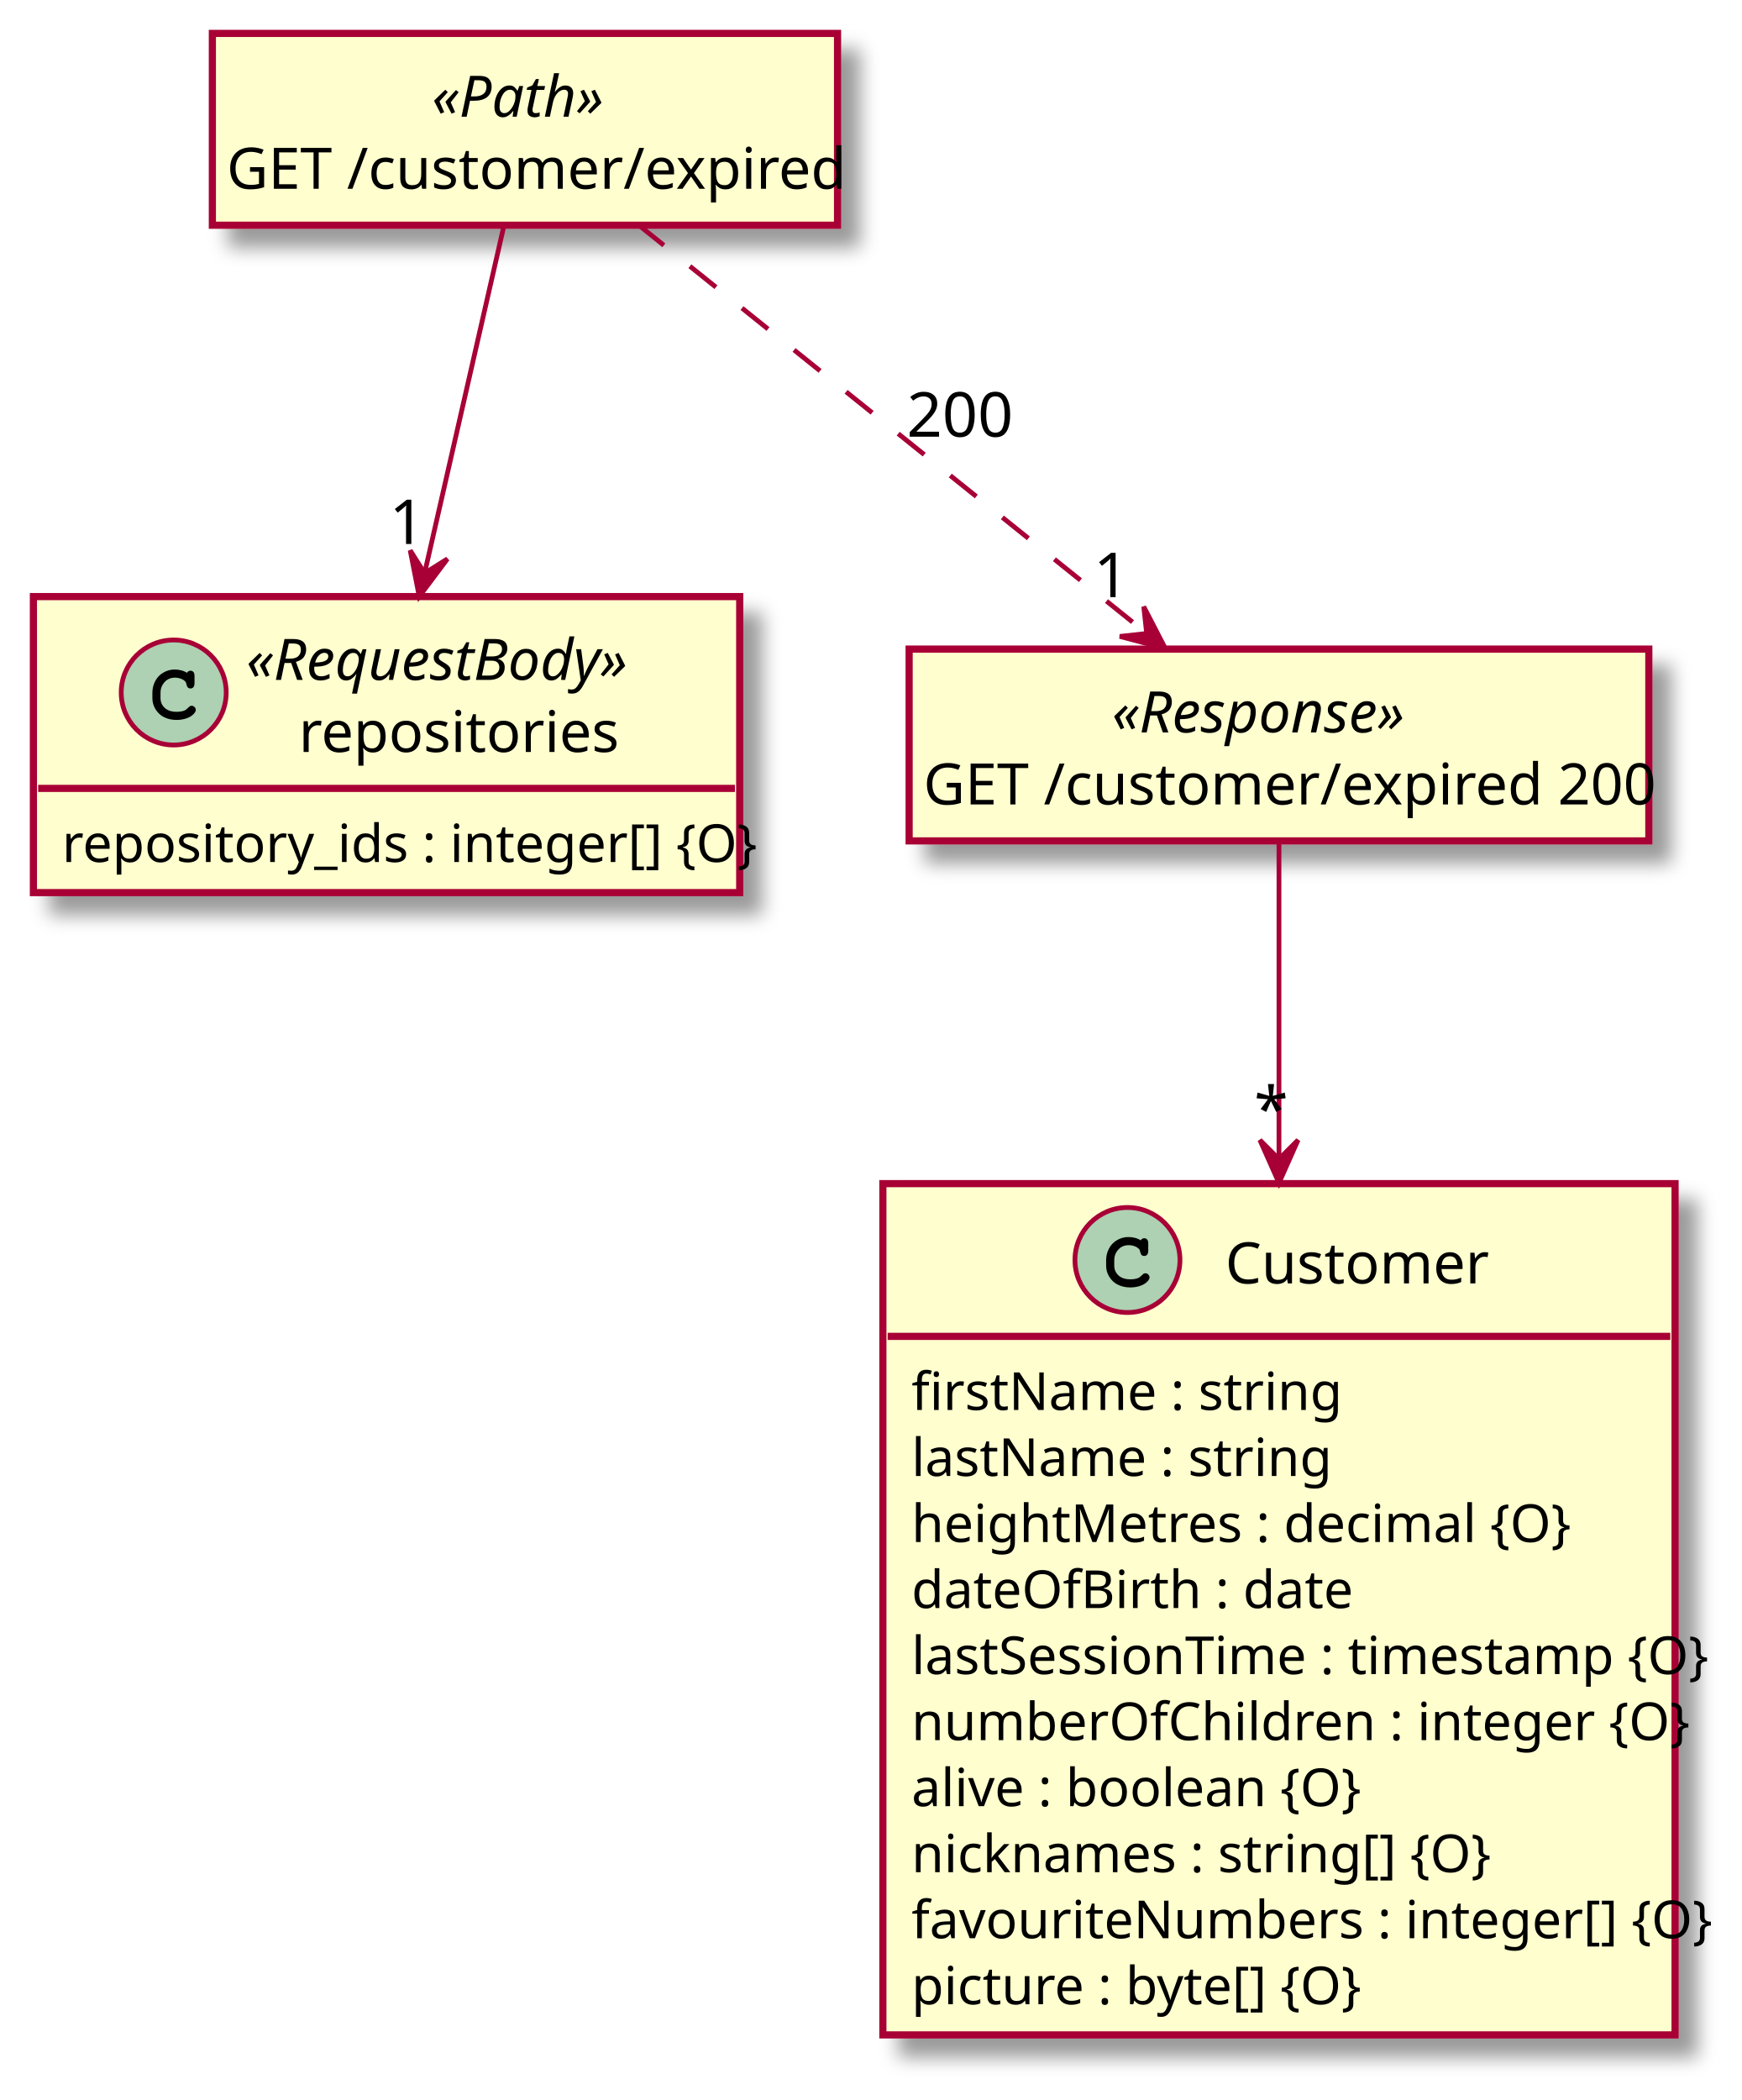
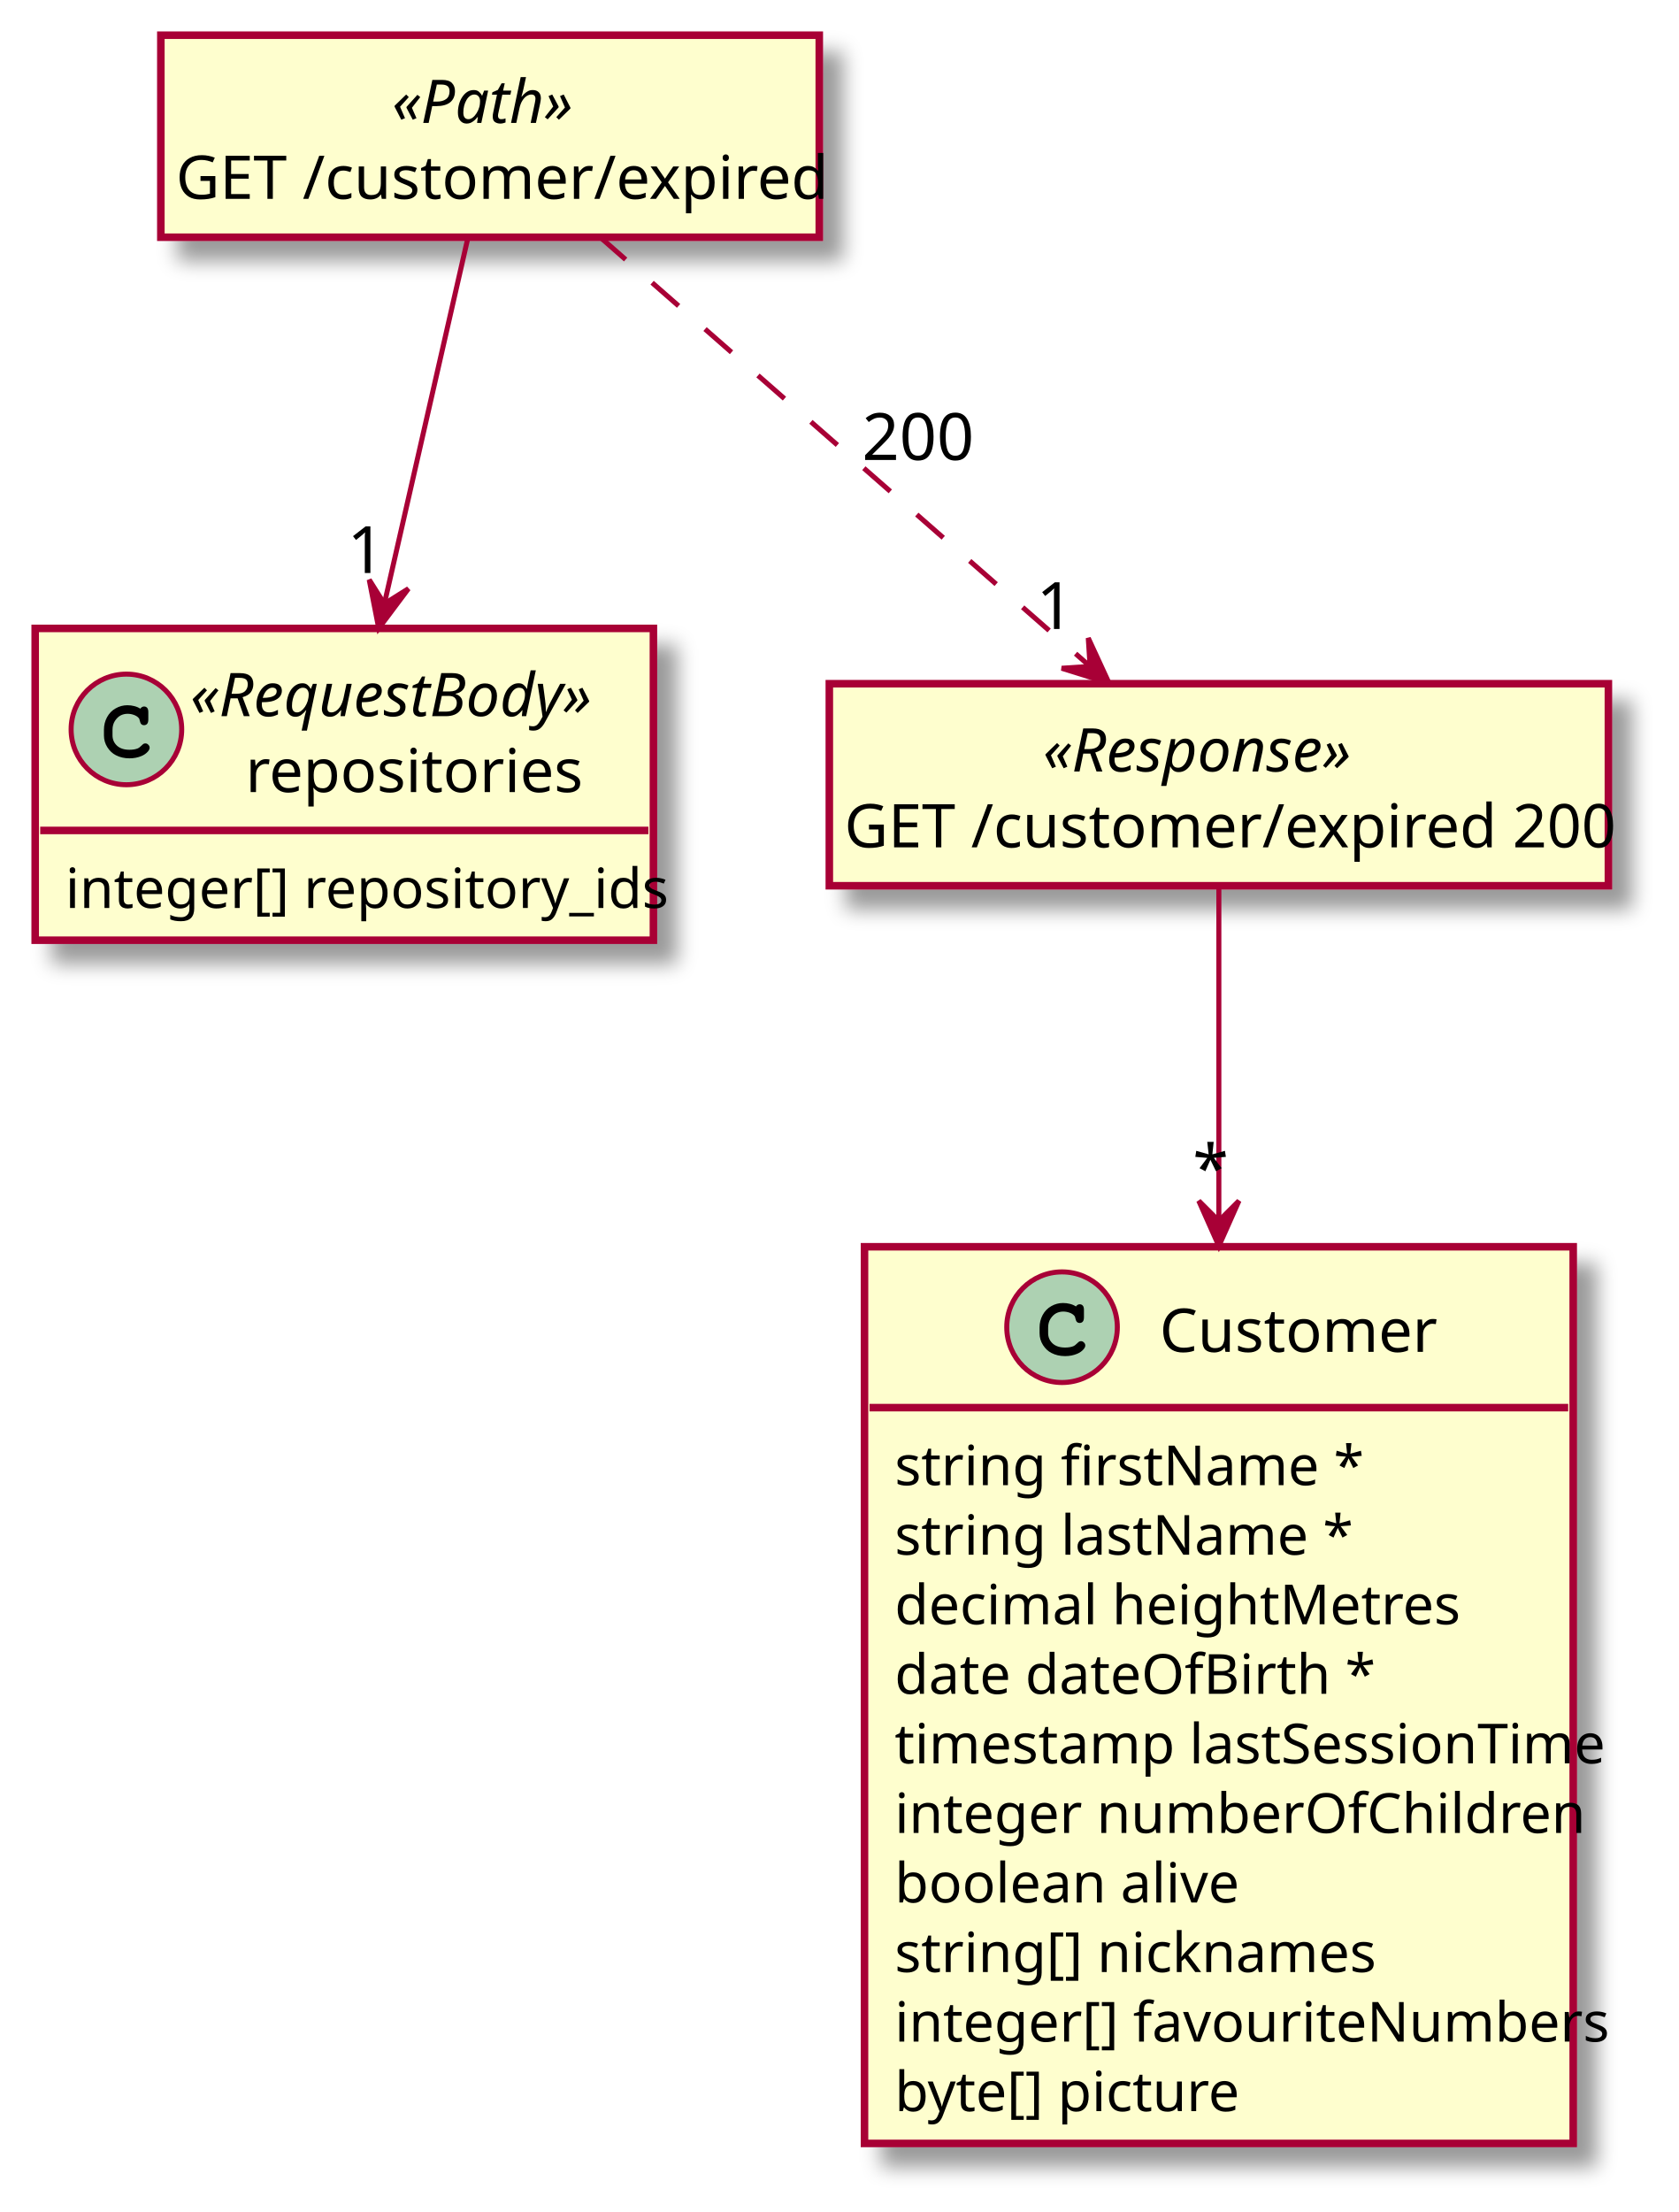
- <svg xmlns="http://www.w3.org/2000/svg" contentScriptType="application/ecmascript" contentStyleType="text/css" height="440px" preserveAspectRatio="none" style="width:365px;height:440px;background:#FFFFFF;" version="1.1" viewBox="0 0 365 440" width="365px" zoomAndPan="magnify">
+ <svg xmlns="http://www.w3.org/2000/svg" contentScriptType="application/ecmascript" contentStyleType="text/css" height="440px" preserveAspectRatio="none" style="width:334px;height:440px;background:#FFFFFF;" version="1.1" viewBox="0 0 334 440" width="334px" zoomAndPan="magnify">
  <defs>
-     <filter height="300%" id="f1q4sj3b523hjy" width="300%" x="-1" y="-1">
+     <filter height="300%" id="fcleqynesmdjg" width="300%" x="-1" y="-1">
      <feGaussianBlur result="blurOut" stdDeviation="2.0" />
      <feColorMatrix in="blurOut" result="blurOut2" type="matrix" values="0 0 0 0 0 0 0 0 0 0 0 0 0 0 0 0 0 0 .4 0" />
      <feOffset dx="4.0" dy="4.0" in="blurOut2" result="blurOut3" />
      <feBlend in="SourceGraphic" in2="blurOut3" mode="normal" />
    </filter>
  </defs>
  <g>
-     <rect codeLine="8" fill="#FEFECE" filter="url(#f1q4sj3b523hjy)" height="178.359" id="Customer" style="stroke:#A80036;stroke-width:1.5;" width="166" x="185" y="248" />
-     <ellipse cx="236.25" cy="264" fill="#ADD1B2" rx="11" ry="11" style="stroke:#A80036;stroke-width:1.0;" />
-     <path d="M239.016,259.875 Q239.172,259.656 239.359,259.547 Q239.547,259.438 239.766,259.438 Q240.141,259.438 240.375,259.703 Q240.609,259.953 240.609,260.562 L240.609,262.016 Q240.609,262.625 240.375,262.891 Q240.141,263.156 239.766,263.156 Q239.422,263.156 239.219,262.953 Q239.016,262.766 238.906,262.25 Q238.859,261.891 238.672,261.703 Q238.344,261.328 237.734,261.109 Q237.125,260.891 236.5,260.891 Q235.734,260.891 235.094,261.219 Q234.469,261.547 233.969,262.297 Q233.484,263.047 233.484,264.078 L233.484,265.172 Q233.484,266.406 234.375,267.234 Q235.266,268.047 236.859,268.047 Q237.797,268.047 238.453,267.797 Q238.844,267.641 239.266,267.203 Q239.531,266.938 239.672,266.859 Q239.828,266.781 240.031,266.781 Q240.359,266.781 240.609,267.047 Q240.875,267.297 240.875,267.641 Q240.875,267.984 240.531,268.391 Q240.031,268.969 239.234,269.297 Q238.156,269.75 236.859,269.75 Q235.344,269.75 234.141,269.125 Q233.156,268.625 232.469,267.562 Q231.781,266.484 231.781,265.203 L231.781,264.047 Q231.781,262.719 232.391,261.578 Q233.016,260.422 234.109,259.812 Q235.203,259.188 236.438,259.188 Q237.172,259.188 237.812,259.359 Q238.469,259.516 239.016,259.875 Z " fill="#000000" />
-     <text fill="#000000" font-family="sans-serif" font-size="12" lengthAdjust="spacing" textLength="55" x="256.75" y="268.91">Customer
+     <rect codeLine="8" fill="#FEFECE" filter="url(#fcleqynesmdjg)" height="178.359" id="Customer" style="stroke:#A80036;stroke-width:1.5;" width="141" x="172" y="248" />
+     <ellipse cx="211.3" cy="264" fill="#ADD1B2" rx="11" ry="11" style="stroke:#A80036;stroke-width:1.0;" />
+     <path d="M214.066,259.875 Q214.222,259.656 214.409,259.547 Q214.597,259.438 214.816,259.438 Q215.191,259.438 215.425,259.703 Q215.659,259.953 215.659,260.562 L215.659,262.016 Q215.659,262.625 215.425,262.891 Q215.191,263.156 214.816,263.156 Q214.472,263.156 214.269,262.953 Q214.066,262.766 213.956,262.25 Q213.909,261.891 213.722,261.703 Q213.394,261.328 212.784,261.109 Q212.175,260.891 211.55,260.891 Q210.784,260.891 210.144,261.219 Q209.519,261.547 209.019,262.297 Q208.534,263.047 208.534,264.078 L208.534,265.172 Q208.534,266.406 209.425,267.234 Q210.316,268.047 211.909,268.047 Q212.847,268.047 213.503,267.797 Q213.894,267.641 214.316,267.203 Q214.581,266.938 214.722,266.859 Q214.878,266.781 215.081,266.781 Q215.409,266.781 215.659,267.047 Q215.925,267.297 215.925,267.641 Q215.925,267.984 215.581,268.391 Q215.081,268.969 214.284,269.297 Q213.206,269.75 211.909,269.75 Q210.394,269.75 209.191,269.125 Q208.206,268.625 207.519,267.562 Q206.831,266.484 206.831,265.203 L206.831,264.047 Q206.831,262.719 207.441,261.578 Q208.066,260.422 209.159,259.812 Q210.253,259.188 211.488,259.188 Q212.222,259.188 212.863,259.359 Q213.519,259.516 214.066,259.875 Z " fill="#000000" />
+     <text fill="#000000" font-family="sans-serif" font-size="12" lengthAdjust="spacing" textLength="55" x="230.7" y="268.91">Customer
        </text>
-     <line style="stroke:#A80036;stroke-width:1.5;" x1="186" x2="350" y1="280" y2="280" />
-     <text fill="#000000" font-family="sans-serif" font-size="11" lengthAdjust="spacing" textLength="82" x="191" y="295.419">firstName : string
+     <line style="stroke:#A80036;stroke-width:1.5;" x1="173" x2="312" y1="280" y2="280" />
+     <text fill="#000000" font-family="sans-serif" font-size="11" lengthAdjust="spacing" textLength="83" x="178" y="295.419">string firstName *
        </text>
-     <text fill="#000000" font-family="sans-serif" font-size="11" lengthAdjust="spacing" textLength="80" x="191" y="309.255">lastName : string
+     <text fill="#000000" font-family="sans-serif" font-size="11" lengthAdjust="spacing" textLength="81" x="178" y="309.255">string lastName *
        </text>
-     <text fill="#000000" font-family="sans-serif" font-size="11" lengthAdjust="spacing" textLength="126" x="191" y="323.091">heightMetres : decimal {O}
+     <text fill="#000000" font-family="sans-serif" font-size="11" lengthAdjust="spacing" textLength="101" x="178" y="323.091">decimal heightMetres
        </text>
-     <text fill="#000000" font-family="sans-serif" font-size="11" lengthAdjust="spacing" textLength="85" x="191" y="336.927">dateOfBirth : date
+     <text fill="#000000" font-family="sans-serif" font-size="11" lengthAdjust="spacing" textLength="86" x="178" y="336.927">date dateOfBirth *
        </text>
-     <text fill="#000000" font-family="sans-serif" font-size="11" lengthAdjust="spacing" textLength="154" x="191" y="350.763">lastSessionTime : timestamp {O}
+     <text fill="#000000" font-family="sans-serif" font-size="11" lengthAdjust="spacing" textLength="129" x="178" y="350.763">timestamp lastSessionTime
        </text>
-     <text fill="#000000" font-family="sans-serif" font-size="11" lengthAdjust="spacing" textLength="148" x="191" y="364.599">numberOfChildren : integer {O}
+     <text fill="#000000" font-family="sans-serif" font-size="11" lengthAdjust="spacing" textLength="123" x="178" y="364.599">integer numberOfChildren
        </text>
-     <text fill="#000000" font-family="sans-serif" font-size="11" lengthAdjust="spacing" textLength="88" x="191" y="378.435">alive : boolean {O}
+     <text fill="#000000" font-family="sans-serif" font-size="11" lengthAdjust="spacing" textLength="63" x="178" y="378.435">boolean alive
        </text>
-     <text fill="#000000" font-family="sans-serif" font-size="11" lengthAdjust="spacing" textLength="112" x="191" y="392.271">nicknames : string[] {O}
+     <text fill="#000000" font-family="sans-serif" font-size="11" lengthAdjust="spacing" textLength="87" x="178" y="392.271">string[] nicknames
        </text>
-     <text fill="#000000" font-family="sans-serif" font-size="11" lengthAdjust="spacing" textLength="153" x="191" y="406.106">favouriteNumbers : integer[] {O}
+     <text fill="#000000" font-family="sans-serif" font-size="11" lengthAdjust="spacing" textLength="128" x="178" y="406.106">integer[] favouriteNumbers
        </text>
-     <text fill="#000000" font-family="sans-serif" font-size="11" lengthAdjust="spacing" textLength="88" x="191" y="419.942">picture : byte[] {O}
+     <text fill="#000000" font-family="sans-serif" font-size="11" lengthAdjust="spacing" textLength="63" x="178" y="419.942">byte[] picture
        </text>
-     <rect codeLine="21" fill="#FEFECE" filter="url(#f1q4sj3b523hjy)" height="62.023" id="repositories" style="stroke:#A80036;stroke-width:1.5;" width="148" x="7" y="125" />
-     <ellipse cx="36.4" cy="145.094" fill="#ADD1B2" rx="11" ry="11" style="stroke:#A80036;stroke-width:1.0;" />
-     <path d="M39.166,140.969 Q39.322,140.75 39.509,140.641 Q39.697,140.531 39.916,140.531 Q40.291,140.531 40.525,140.797 Q40.759,141.047 40.759,141.656 L40.759,143.109 Q40.759,143.719 40.525,143.984 Q40.291,144.25 39.916,144.25 Q39.572,144.25 39.369,144.047 Q39.166,143.859 39.056,143.344 Q39.009,142.984 38.822,142.797 Q38.494,142.422 37.884,142.203 Q37.275,141.984 36.65,141.984 Q35.884,141.984 35.244,142.312 Q34.619,142.641 34.119,143.391 Q33.634,144.141 33.634,145.172 L33.634,146.266 Q33.634,147.5 34.525,148.328 Q35.416,149.141 37.009,149.141 Q37.947,149.141 38.603,148.891 Q38.994,148.734 39.416,148.297 Q39.681,148.031 39.822,147.953 Q39.978,147.875 40.181,147.875 Q40.509,147.875 40.759,148.141 Q41.025,148.391 41.025,148.734 Q41.025,149.078 40.681,149.484 Q40.181,150.062 39.384,150.391 Q38.306,150.844 37.009,150.844 Q35.494,150.844 34.291,150.219 Q33.306,149.719 32.619,148.656 Q31.931,147.578 31.931,146.297 L31.931,145.141 Q31.931,143.812 32.541,142.672 Q33.166,141.516 34.259,140.906 Q35.353,140.281 36.587,140.281 Q37.322,140.281 37.962,140.453 Q38.619,140.609 39.166,140.969 Z " fill="#000000" />
-     <text fill="#000000" font-family="sans-serif" font-size="12" font-style="italic" lengthAdjust="spacing" textLength="88" x="51.6" y="142.457">«RequestBody»
+     <rect codeLine="21" fill="#FEFECE" filter="url(#fcleqynesmdjg)" height="62.023" id="repositories" style="stroke:#A80036;stroke-width:1.5;" width="123" x="7" y="125" />
+     <ellipse cx="25.15" cy="145.094" fill="#ADD1B2" rx="11" ry="11" style="stroke:#A80036;stroke-width:1.0;" />
+     <path d="M27.916,140.969 Q28.072,140.75 28.259,140.641 Q28.447,140.531 28.666,140.531 Q29.041,140.531 29.275,140.797 Q29.509,141.047 29.509,141.656 L29.509,143.109 Q29.509,143.719 29.275,143.984 Q29.041,144.25 28.666,144.25 Q28.322,144.25 28.119,144.047 Q27.916,143.859 27.806,143.344 Q27.759,142.984 27.572,142.797 Q27.244,142.422 26.634,142.203 Q26.025,141.984 25.4,141.984 Q24.634,141.984 23.994,142.312 Q23.369,142.641 22.869,143.391 Q22.384,144.141 22.384,145.172 L22.384,146.266 Q22.384,147.5 23.275,148.328 Q24.166,149.141 25.759,149.141 Q26.697,149.141 27.353,148.891 Q27.744,148.734 28.166,148.297 Q28.431,148.031 28.572,147.953 Q28.728,147.875 28.931,147.875 Q29.259,147.875 29.509,148.141 Q29.775,148.391 29.775,148.734 Q29.775,149.078 29.431,149.484 Q28.931,150.062 28.134,150.391 Q27.056,150.844 25.759,150.844 Q24.244,150.844 23.041,150.219 Q22.056,149.719 21.369,148.656 Q20.681,147.578 20.681,146.297 L20.681,145.141 Q20.681,143.812 21.291,142.672 Q21.916,141.516 23.009,140.906 Q24.103,140.281 25.337,140.281 Q26.072,140.281 26.712,140.453 Q27.369,140.609 27.916,140.969 Z " fill="#000000" />
+     <text fill="#000000" font-family="sans-serif" font-size="12" font-style="italic" lengthAdjust="spacing" textLength="88" x="37.85" y="142.457">«RequestBody»
        </text>
-     <text fill="#000000" font-family="sans-serif" font-size="12" lengthAdjust="spacing" textLength="66" x="62.6" y="157.551">repositories
+     <text fill="#000000" font-family="sans-serif" font-size="12" lengthAdjust="spacing" textLength="66" x="48.85" y="157.551">repositories
        </text>
-     <line style="stroke:#A80036;stroke-width:1.5;" x1="8" x2="154" y1="165.188" y2="165.188" />
-     <text fill="#000000" font-family="sans-serif" font-size="11" lengthAdjust="spacing" textLength="136" x="13" y="180.606">repository_ids : integer[] {O}
+     <line style="stroke:#A80036;stroke-width:1.5;" x1="8" x2="129" y1="165.188" y2="165.188" />
+     <text fill="#000000" font-family="sans-serif" font-size="11" lengthAdjust="spacing" textLength="111" x="13" y="180.606">integer[] repository_ids
        </text>
-     <rect codeLine="25" fill="#FEFECE" filter="url(#f1q4sj3b523hjy)" height="40.188" id="GET /customer/expired" style="stroke:#A80036;stroke-width:1.5;" width="131" x="44.5" y="7" />
-     <text fill="#000000" font-family="sans-serif" font-size="12" font-style="italic" lengthAdjust="spacing" textLength="39" x="90.5" y="24.457">«Path»
+     <rect codeLine="25" fill="#FEFECE" filter="url(#fcleqynesmdjg)" height="40.188" id="GET /customer/expired" style="stroke:#A80036;stroke-width:1.5;" width="131" x="32" y="7" />
+     <text fill="#000000" font-family="sans-serif" font-size="12" font-style="italic" lengthAdjust="spacing" textLength="39" x="78" y="24.457">«Path»
        </text>
-     <text fill="#000000" font-family="sans-serif" font-size="12" lengthAdjust="spacing" textLength="125" x="47.5" y="39.551">GET /customer/expired
+     <text fill="#000000" font-family="sans-serif" font-size="12" lengthAdjust="spacing" textLength="125" x="35" y="39.551">GET /customer/expired
        </text>
-     <rect codeLine="28" fill="#FEFECE" filter="url(#f1q4sj3b523hjy)" height="40.188" id="GET /customer/expired 200" style="stroke:#A80036;stroke-width:1.5;" width="155" x="190.5" y="136" />
-     <text fill="#000000" font-family="sans-serif" font-size="12" font-style="italic" lengthAdjust="spacing" textLength="70" x="233" y="153.457">«Response»
+     <rect codeLine="28" fill="#FEFECE" filter="url(#fcleqynesmdjg)" height="40.188" id="GET /customer/expired 200" style="stroke:#A80036;stroke-width:1.5;" width="155" x="165" y="136" />
+     <text fill="#000000" font-family="sans-serif" font-size="12" font-style="italic" lengthAdjust="spacing" textLength="70" x="207.5" y="153.457">«Response»
        </text>
-     <text fill="#000000" font-family="sans-serif" font-size="12" lengthAdjust="spacing" textLength="149" x="193.5" y="168.551">GET /customer/expired 200
+     <text fill="#000000" font-family="sans-serif" font-size="12" lengthAdjust="spacing" textLength="149" x="168" y="168.551">GET /customer/expired 200
        </text>
-     <path codeLine="31" d="M268,176.16 C268,192.56 268,217.48 268,242.79 " fill="none" id="GET /customer/expired 200-to-Customer" style="stroke:#A80036;stroke-width:1.0;" />
-     <polygon fill="#A80036" points="268,247.86,272,238.86,268,242.86,264,238.86,268,247.86" style="stroke:#A80036;stroke-width:1.0;" />
-     <text fill="#000000" font-family="sans-serif" font-size="13" lengthAdjust="spacing" textLength="5" x="262.785" y="237.007">*
+     <path codeLine="31" d="M242.5,176.16 C242.5,192.56 242.5,217.48 242.5,242.79 " fill="none" id="GET /customer/expired 200-to-Customer" style="stroke:#A80036;stroke-width:1.0;" />
+     <polygon fill="#A80036" points="242.5,247.86,246.5,238.86,242.5,242.86,238.5,238.86,242.5,247.86" style="stroke:#A80036;stroke-width:1.0;" />
+     <text fill="#000000" font-family="sans-serif" font-size="13" lengthAdjust="spacing" textLength="5" x="237.285" y="237.007">*
        </text>
-     <path codeLine="33" d="M133.65,47.01 C162.16,69.93 209.99,108.37 240.22,132.67 " fill="none" id="GET /customer/expired-to-GET /customer/expired 200" style="stroke:#A80036;stroke-width:1.0;stroke-dasharray:7.0,7.0;" />
-     <polygon fill="#A80036" points="244.18,135.86,239.663,127.108,240.28,132.731,234.657,133.349,244.18,135.86" style="stroke:#A80036;stroke-width:1.0;" />
-     <text fill="#000000" font-family="sans-serif" font-size="13" lengthAdjust="spacing" textLength="21" x="190" y="91.495">200
+     <path codeLine="33" d="M119.21,47.01 C145.26,69.83 188.9,108.06 216.67,132.37 " fill="none" id="GET /customer/expired-to-GET /customer/expired 200" style="stroke:#A80036;stroke-width:1.0;stroke-dasharray:7.0,7.0;" />
+     <polygon fill="#A80036" points="220.64,135.86,216.518,126.915,216.883,132.56,211.238,132.926,220.64,135.86" style="stroke:#A80036;stroke-width:1.0;" />
+     <text fill="#000000" font-family="sans-serif" font-size="13" lengthAdjust="spacing" textLength="21" x="171.5" y="91.495">200
        </text>
-     <text fill="#000000" font-family="sans-serif" font-size="13" lengthAdjust="spacing" textLength="7" x="229.155" y="125.113">1
+     <text fill="#000000" font-family="sans-serif" font-size="13" lengthAdjust="spacing" textLength="7" x="206.19" y="125.113">1
        </text>
-     <path codeLine="35" d="M105.66,47.01 C101.26,66.26 94.36,96.48 88.98,120.06 " fill="none" id="GET /customer/expired-to-repositories" style="stroke:#A80036;stroke-width:1.0;" />
-     <polygon fill="#A80036" points="87.85,124.98,93.756,117.099,88.965,120.106,85.957,115.315,87.85,124.98" style="stroke:#A80036;stroke-width:1.0;" />
-     <text fill="#000000" font-family="sans-serif" font-size="13" lengthAdjust="spacing" textLength="7" x="81.583" y="113.975">1
+     <path codeLine="35" d="M93.16,47.01 C88.76,66.26 81.86,96.48 76.48,120.06 " fill="none" id="GET /customer/expired-to-repositories" style="stroke:#A80036;stroke-width:1.0;" />
+     <polygon fill="#A80036" points="75.35,124.98,81.256,117.099,76.465,120.106,73.457,115.315,75.35,124.98" style="stroke:#A80036;stroke-width:1.0;" />
+     <text fill="#000000" font-family="sans-serif" font-size="13" lengthAdjust="spacing" textLength="7" x="69.083" y="113.975">1
        </text>
  </g>
</svg>
